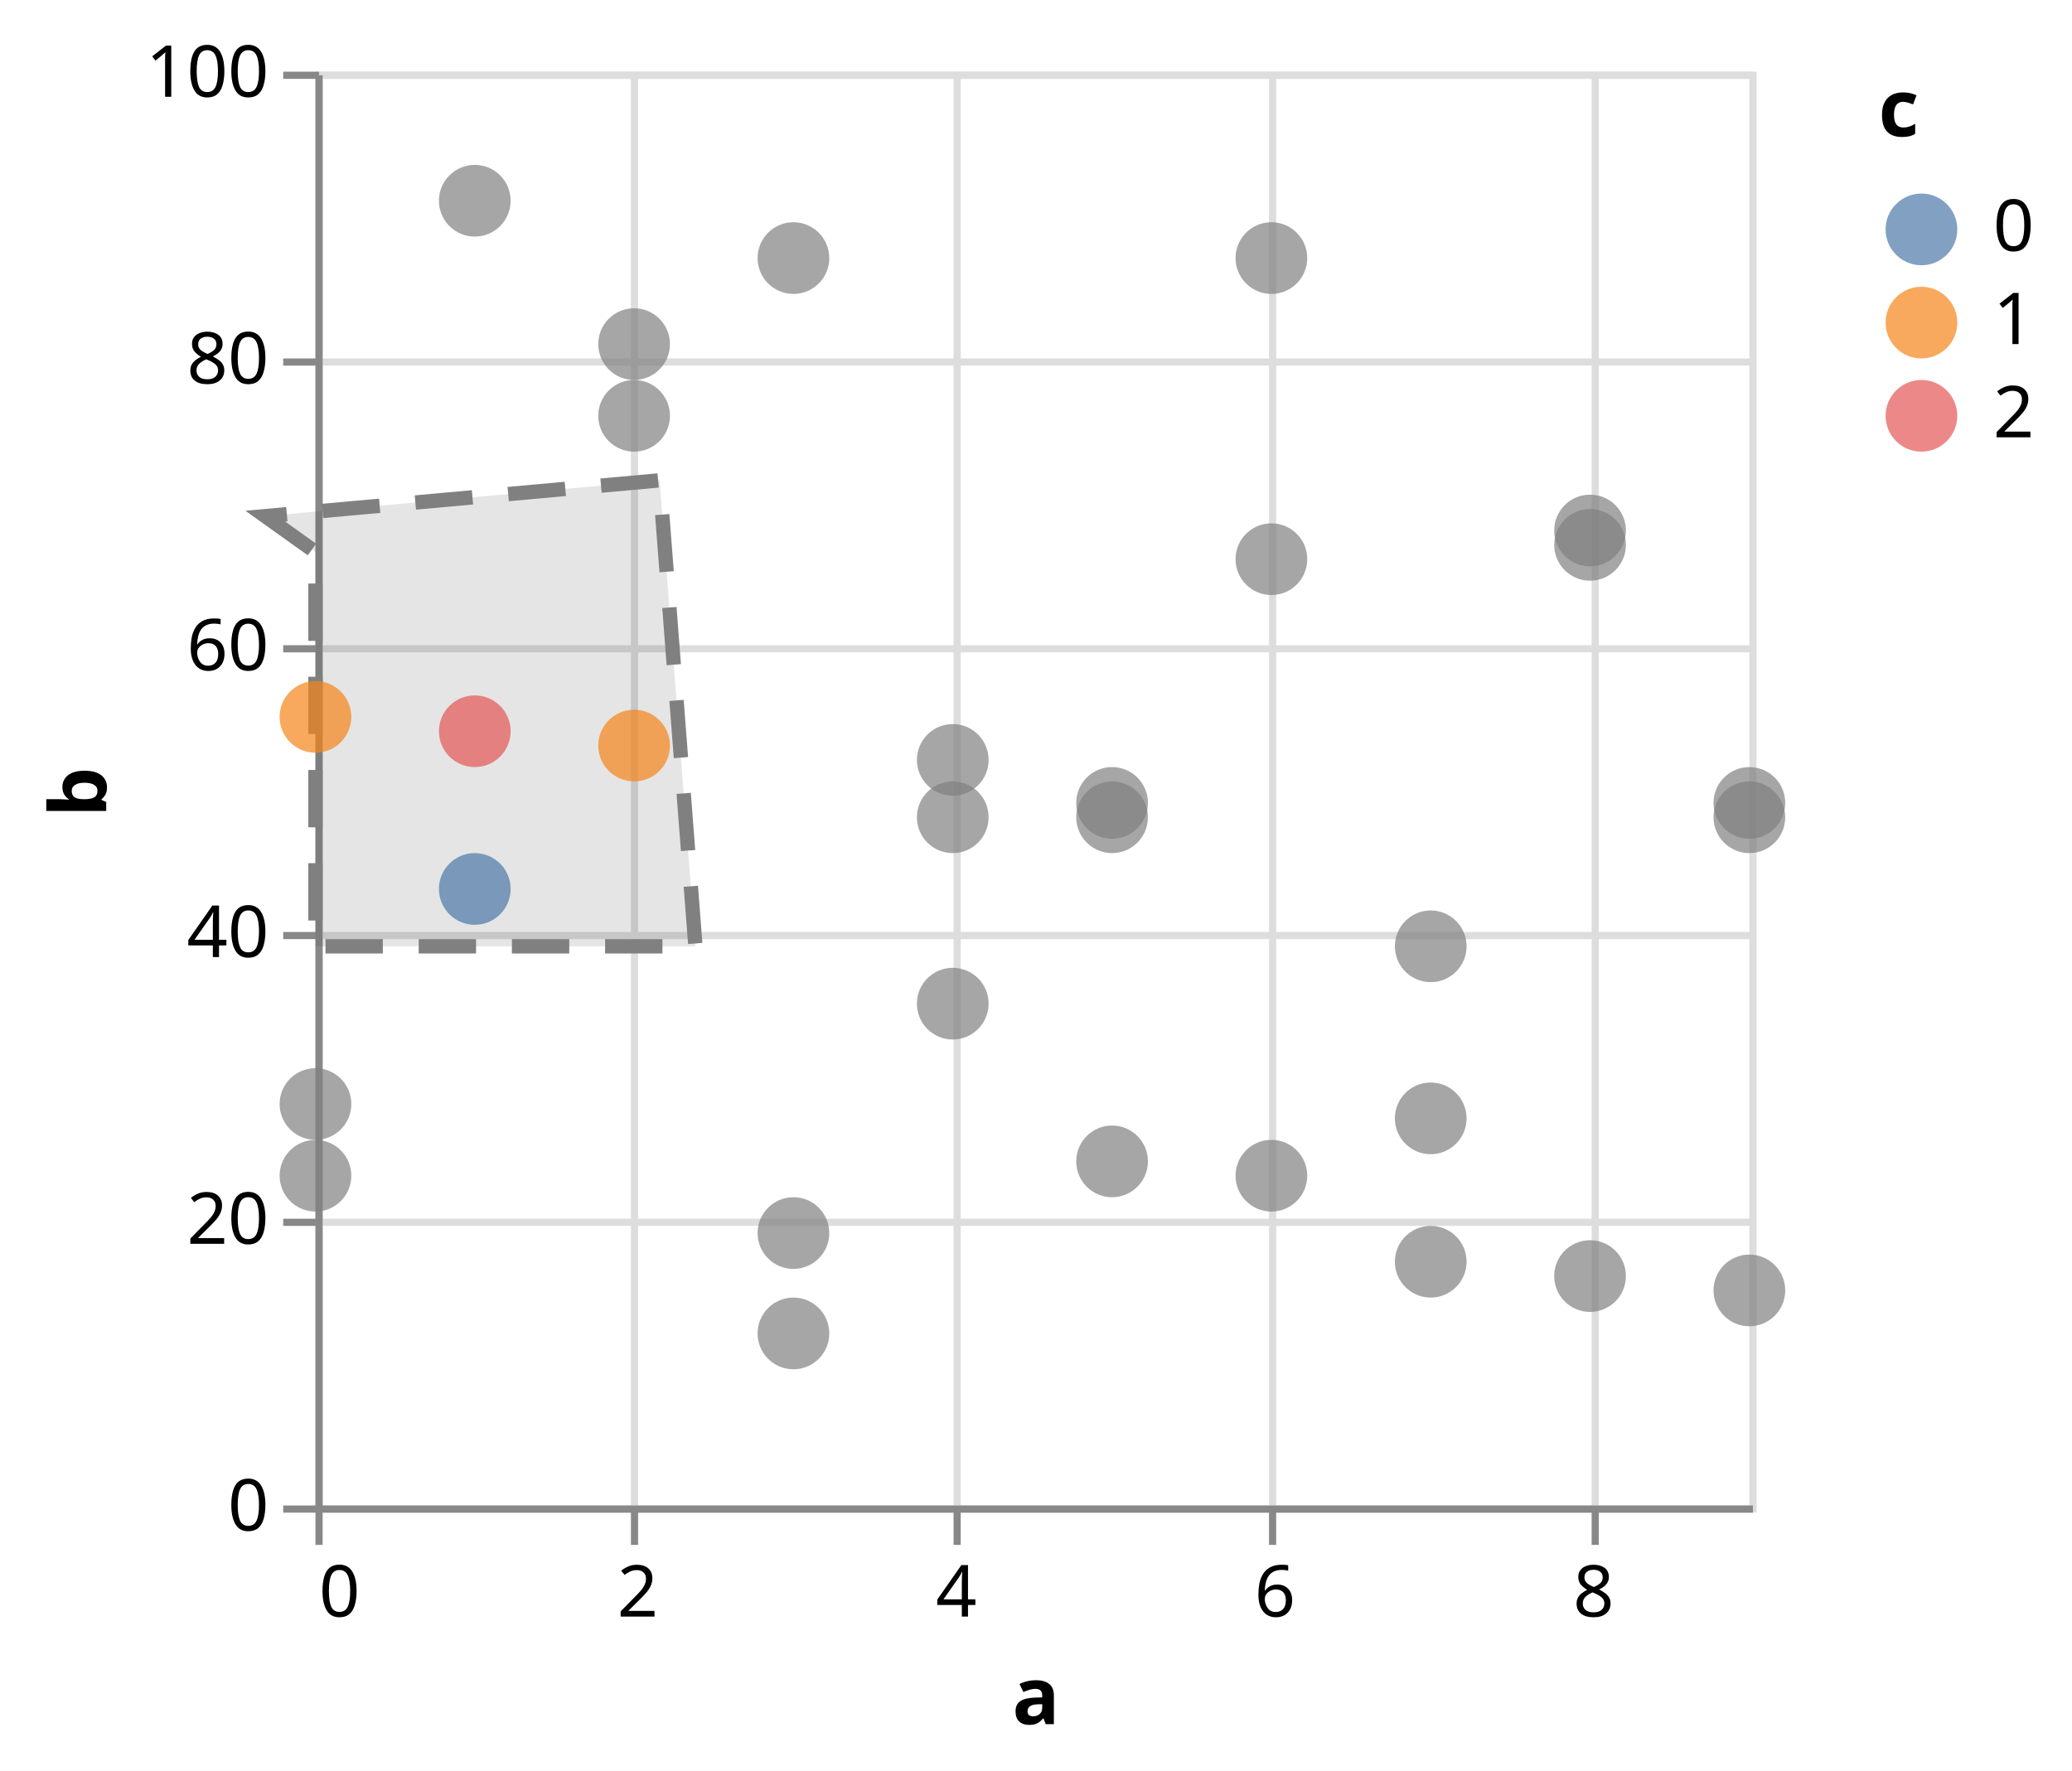
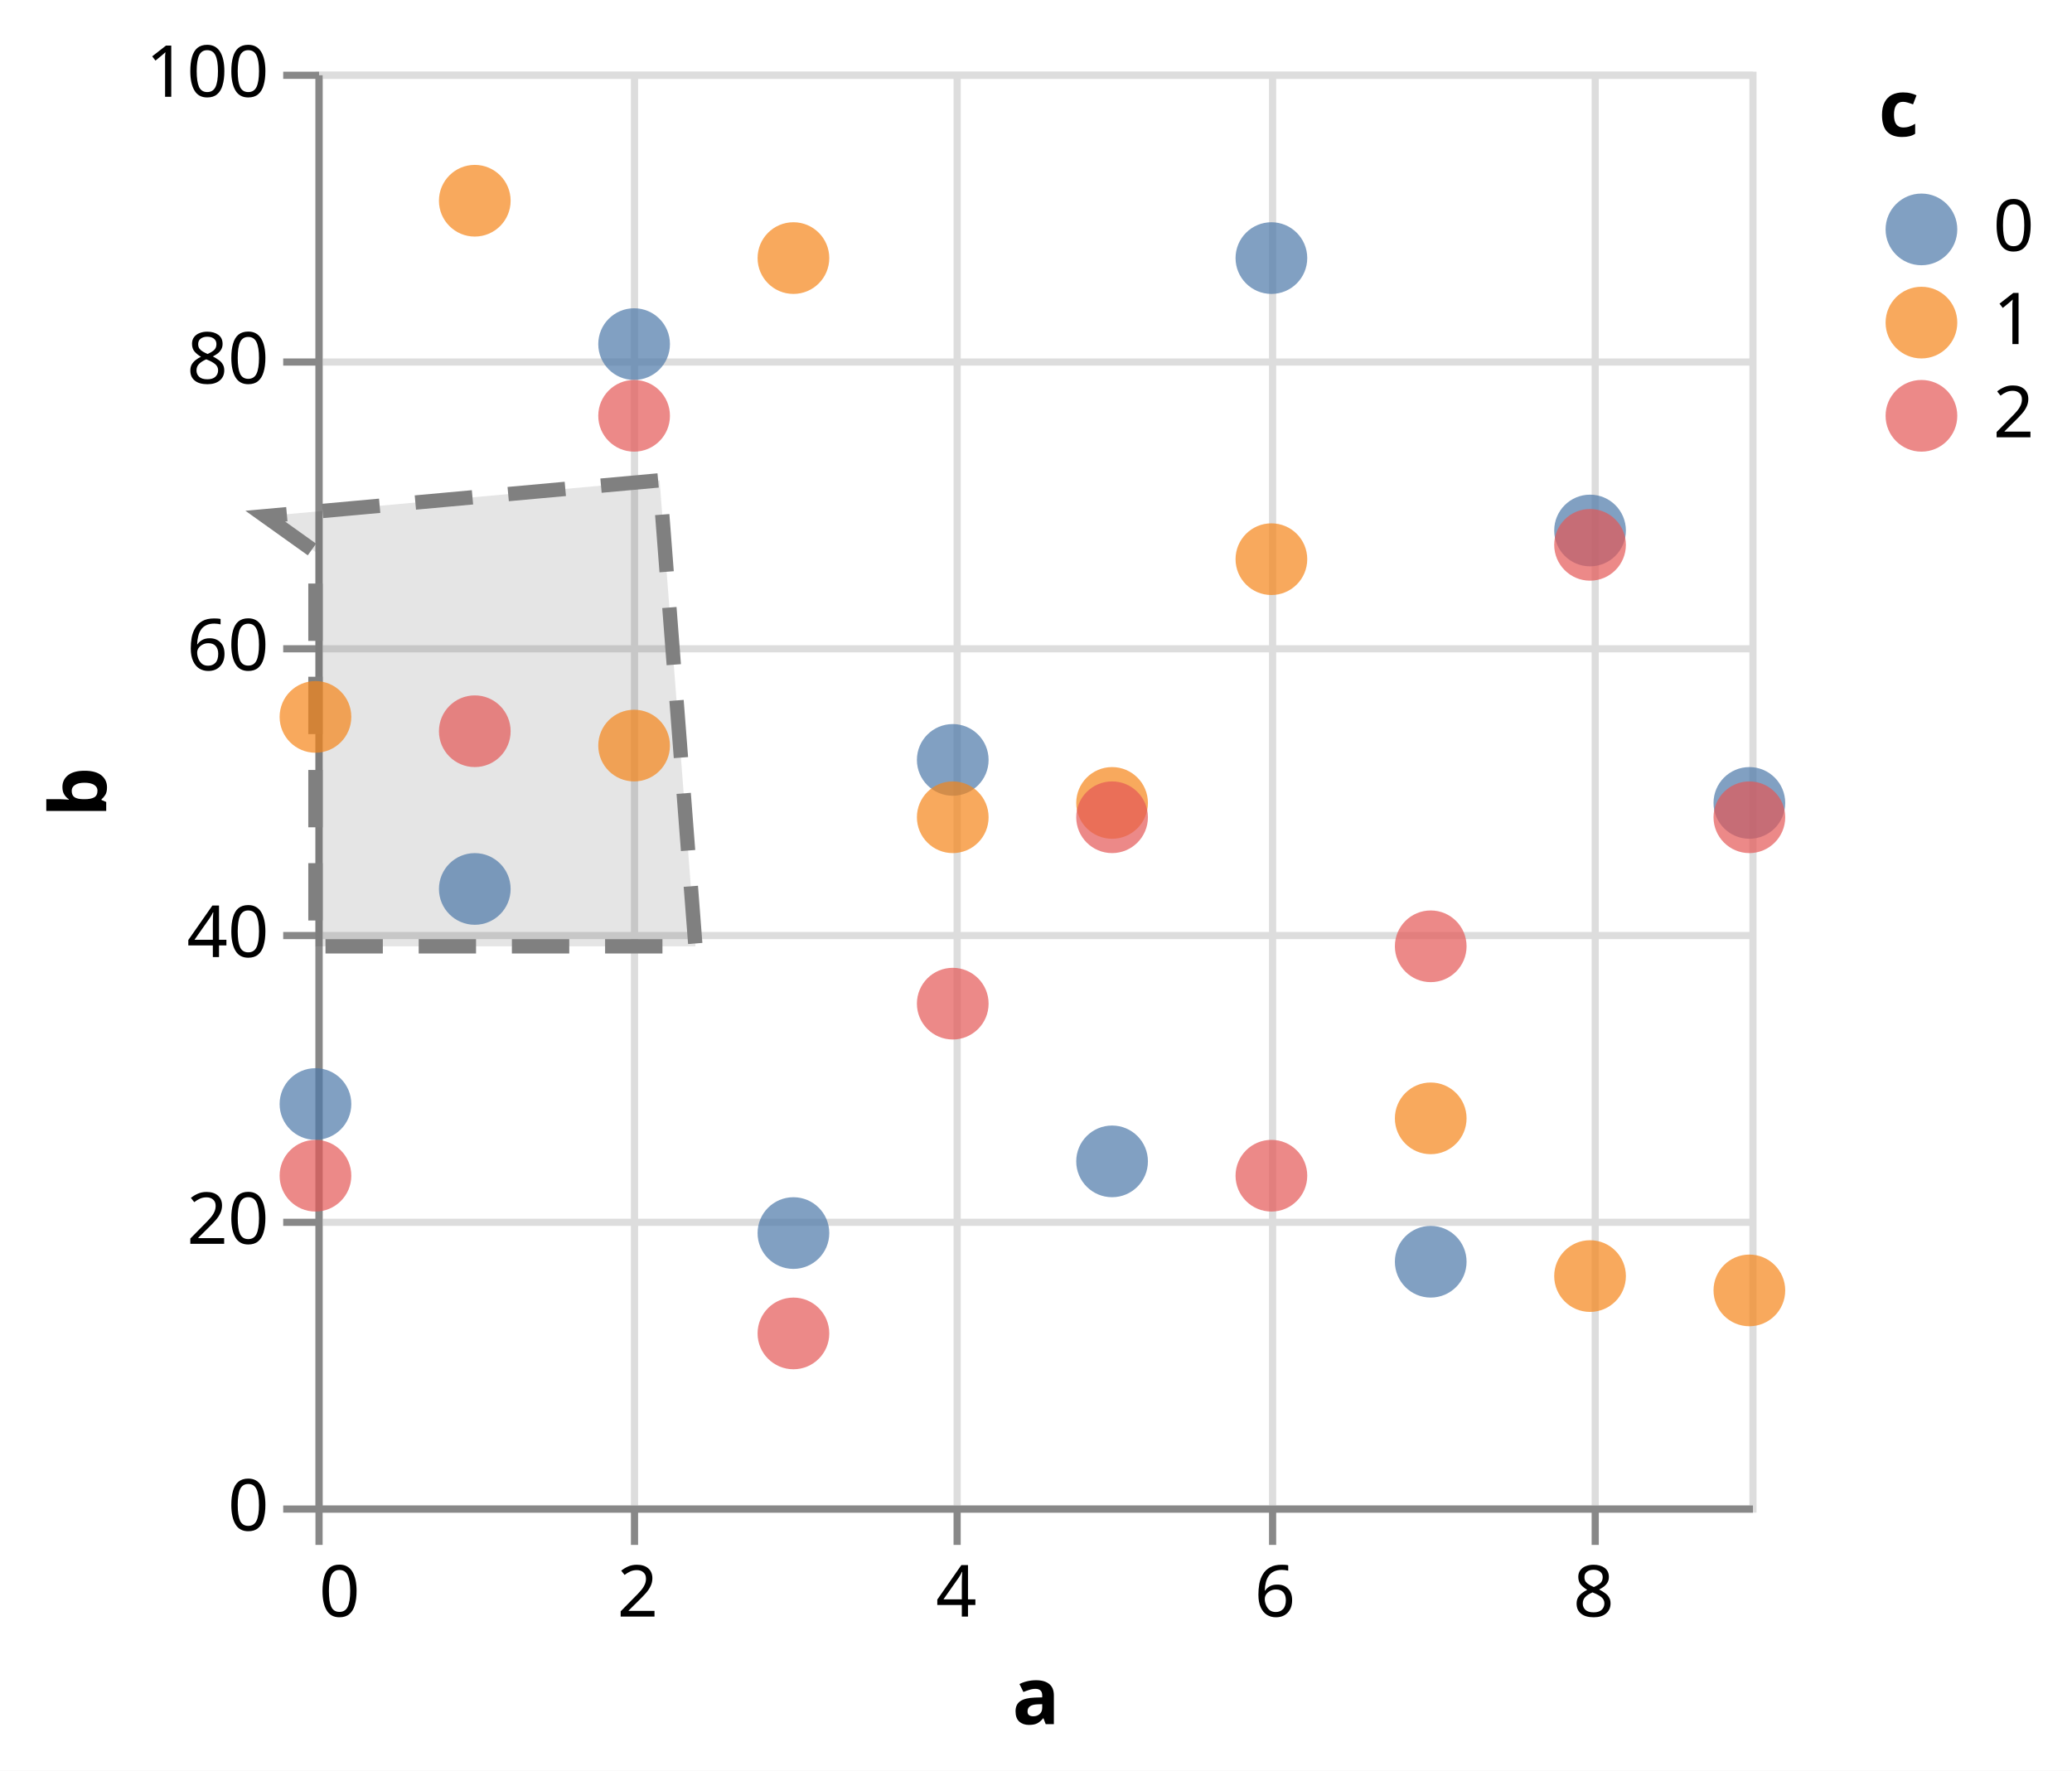
<svg xmlns="http://www.w3.org/2000/svg" version="1.1" class="marks" width="289" height="247" viewBox="0 0 289 247">
  <rect width="289" height="247" fill="white" />
  <g fill="none" stroke-miterlimit="10" transform="translate(44,10)">
    <g class="mark-group role-frame root" role="graphics-object" aria-roledescription="group mark container">
      <g transform="translate(0,0)">
        <path class="background" aria-hidden="true" d="M0.5,0.5h200v200h-200Z" stroke="#ddd" />
        <g>
          <g class="mark-group role-axis" aria-hidden="true">
            <g transform="translate(0.5,200.5)">
              <path class="background" aria-hidden="true" d="M0,0h0v0h0Z" pointer-events="none" />
              <g>
                <g class="mark-rule role-axis-grid" pointer-events="none">
                  <line transform="translate(0,-200)" x2="0" y2="200" stroke="#ddd" stroke-width="1" opacity="1" />
                  <line transform="translate(44,-200)" x2="0" y2="200" stroke="#ddd" stroke-width="1" opacity="1" />
                  <line transform="translate(89,-200)" x2="0" y2="200" stroke="#ddd" stroke-width="1" opacity="1" />
                  <line transform="translate(133,-200)" x2="0" y2="200" stroke="#ddd" stroke-width="1" opacity="1" />
                  <line transform="translate(178,-200)" x2="0" y2="200" stroke="#ddd" stroke-width="1" opacity="1" />
                </g>
              </g>
              <path class="foreground" aria-hidden="true" d="" pointer-events="none" display="none" />
            </g>
          </g>
          <g class="mark-group role-axis" aria-hidden="true">
            <g transform="translate(0.5,0.5)">
              <path class="background" aria-hidden="true" d="M0,0h0v0h0Z" pointer-events="none" />
              <g>
                <g class="mark-rule role-axis-grid" pointer-events="none">
                  <line transform="translate(0,200)" x2="200" y2="0" stroke="#ddd" stroke-width="1" opacity="1" />
                  <line transform="translate(0,160)" x2="200" y2="0" stroke="#ddd" stroke-width="1" opacity="1" />
                  <line transform="translate(0,120)" x2="200" y2="0" stroke="#ddd" stroke-width="1" opacity="1" />
                  <line transform="translate(0,80)" x2="200" y2="0" stroke="#ddd" stroke-width="1" opacity="1" />
                  <line transform="translate(0,40)" x2="200" y2="0" stroke="#ddd" stroke-width="1" opacity="1" />
                  <line transform="translate(0,0)" x2="200" y2="0" stroke="#ddd" stroke-width="1" opacity="1" />
                </g>
              </g>
              <path class="foreground" aria-hidden="true" d="" pointer-events="none" display="none" />
            </g>
          </g>
          <g class="mark-group role-axis" aria-hidden="true">
            <g transform="translate(0.5,200.5)">
              <path class="background" aria-hidden="true" d="M0,0h0v0h0Z" pointer-events="none" />
              <g>
                <g class="mark-rule role-axis-tick" pointer-events="none">
                  <line transform="translate(0,0)" x2="0" y2="5" stroke="#888" stroke-width="1" opacity="1" />
                  <line transform="translate(44,0)" x2="0" y2="5" stroke="#888" stroke-width="1" opacity="1" />
                  <line transform="translate(89,0)" x2="0" y2="5" stroke="#888" stroke-width="1" opacity="1" />
                  <line transform="translate(133,0)" x2="0" y2="5" stroke="#888" stroke-width="1" opacity="1" />
                  <line transform="translate(178,0)" x2="0" y2="5" stroke="#888" stroke-width="1" opacity="1" />
                </g>
                <g class="mark-text role-axis-label" pointer-events="none">
                  <text text-anchor="start" transform="translate(0,15)" font-family="sans-serif" font-size="10px" fill="#000" opacity="1">0</text>
                  <text text-anchor="middle" transform="translate(44.44444,15)" font-family="sans-serif" font-size="10px" fill="#000" opacity="1">2</text>
                  <text text-anchor="middle" transform="translate(88.88889,15)" font-family="sans-serif" font-size="10px" fill="#000" opacity="1">4</text>
                  <text text-anchor="middle" transform="translate(133.3333,15)" font-family="sans-serif" font-size="10px" fill="#000" opacity="1">6</text>
                  <text text-anchor="middle" transform="translate(177.7778,15)" font-family="sans-serif" font-size="10px" fill="#000" opacity="1">8</text>
                </g>
                <g class="mark-rule role-axis-domain" pointer-events="none">
                  <line transform="translate(0,0)" x2="200" y2="0" stroke="#888" stroke-width="1" opacity="1" />
                </g>
                <g class="mark-text role-axis-title" pointer-events="none">
                  <text text-anchor="middle" transform="translate(100,30)" font-family="sans-serif" font-size="11px" font-weight="bold" fill="#000" opacity="1">a</text>
                </g>
              </g>
              <path class="foreground" aria-hidden="true" d="" pointer-events="none" display="none" />
            </g>
          </g>
          <g class="mark-group role-axis" aria-hidden="true">
            <g transform="translate(0.5,0.5)">
              <path class="background" aria-hidden="true" d="M0,0h0v0h0Z" pointer-events="none" />
              <g>
                <g class="mark-rule role-axis-tick" pointer-events="none">
                  <line transform="translate(0,200)" x2="-5" y2="0" stroke="#888" stroke-width="1" opacity="1" />
                  <line transform="translate(0,160)" x2="-5" y2="0" stroke="#888" stroke-width="1" opacity="1" />
                  <line transform="translate(0,120)" x2="-5" y2="0" stroke="#888" stroke-width="1" opacity="1" />
                  <line transform="translate(0,80)" x2="-5" y2="0" stroke="#888" stroke-width="1" opacity="1" />
                  <line transform="translate(0,40)" x2="-5" y2="0" stroke="#888" stroke-width="1" opacity="1" />
                  <line transform="translate(0,0)" x2="-5" y2="0" stroke="#888" stroke-width="1" opacity="1" />
                </g>
                <g class="mark-text role-axis-label" pointer-events="none">
                  <text text-anchor="end" transform="translate(-7,203)" font-family="sans-serif" font-size="10px" fill="#000" opacity="1">0</text>
                  <text text-anchor="end" transform="translate(-7,163)" font-family="sans-serif" font-size="10px" fill="#000" opacity="1">20</text>
                  <text text-anchor="end" transform="translate(-7,123)" font-family="sans-serif" font-size="10px" fill="#000" opacity="1">40</text>
                  <text text-anchor="end" transform="translate(-7,83)" font-family="sans-serif" font-size="10px" fill="#000" opacity="1">60</text>
                  <text text-anchor="end" transform="translate(-7,43)" font-family="sans-serif" font-size="10px" fill="#000" opacity="1">80</text>
                  <text text-anchor="end" transform="translate(-7,3)" font-family="sans-serif" font-size="10px" fill="#000" opacity="1">100</text>
                </g>
                <g class="mark-rule role-axis-domain" pointer-events="none">
                  <line transform="translate(0,200)" x2="0" y2="-200" stroke="#888" stroke-width="1" opacity="1" />
                </g>
                <g class="mark-text role-axis-title" pointer-events="none">
                  <text text-anchor="middle" transform="translate(-27.68457,100) rotate(-90) translate(0,-2)" font-family="sans-serif" font-size="11px" font-weight="bold" fill="#000" opacity="1">b</text>
                </g>
              </g>
              <path class="foreground" aria-hidden="true" d="" pointer-events="none" display="none" />
            </g>
          </g>
          <g class="mark-path role-mark sel_brush" role="graphics-symbol" aria-roledescription="path mark container">
            <path transform="translate(0,0)" d="M -7,62 L 0,67 L 0,122 L 53,122 L 48,57  Z" fill="#333" fill-opacity="0.125" stroke="gray" stroke-width="2" stroke-dasharray="8,5" />
          </g>
          <g class="mark-symbol role-mark marks" role="graphics-symbol" aria-roledescription="symbol mark container">
-             <path transform="translate(0,144)" d="M5,0A5,5,0,1,1,-5,0A5,5,0,1,1,5,0" fill="grey" stroke-width="2" opacity="0.7" />
+             <path transform="translate(0,144)" d="M5,0A5,5,0,1,1,-5,0A5,5,0,1,1,5,0" fill="#4c78a8" stroke-width="2" opacity="0.7" />
            <path transform="translate(0,90)" d="M5,0A5,5,0,1,1,-5,0A5,5,0,1,1,5,0" fill="#f58518" stroke-width="2" opacity="0.7" />
-             <path transform="translate(0,154)" d="M5,0A5,5,0,1,1,-5,0A5,5,0,1,1,5,0" fill="grey" stroke-width="2" opacity="0.7" />
+             <path transform="translate(0,154)" d="M5,0A5,5,0,1,1,-5,0A5,5,0,1,1,5,0" fill="#e45756" stroke-width="2" opacity="0.7" />
            <path transform="translate(22.22222,114)" d="M5,0A5,5,0,1,1,-5,0A5,5,0,1,1,5,0" fill="#4c78a8" stroke-width="2" opacity="0.7" />
-             <path transform="translate(22.22222,18)" d="M5,0A5,5,0,1,1,-5,0A5,5,0,1,1,5,0" fill="grey" stroke-width="2" opacity="0.7" />
+             <path transform="translate(22.22222,18)" d="M5,0A5,5,0,1,1,-5,0A5,5,0,1,1,5,0" fill="#f58518" stroke-width="2" opacity="0.7" />
            <path transform="translate(22.22222,92)" d="M5,0A5,5,0,1,1,-5,0A5,5,0,1,1,5,0" fill="#e45756" stroke-width="2" opacity="0.7" />
-             <path transform="translate(44.44444,38)" d="M5,0A5,5,0,1,1,-5,0A5,5,0,1,1,5,0" fill="grey" stroke-width="2" opacity="0.7" />
+             <path transform="translate(44.44444,38)" d="M5,0A5,5,0,1,1,-5,0A5,5,0,1,1,5,0" fill="#4c78a8" stroke-width="2" opacity="0.7" />
            <path transform="translate(44.44444,94)" d="M5,0A5,5,0,1,1,-5,0A5,5,0,1,1,5,0" fill="#f58518" stroke-width="2" opacity="0.7" />
-             <path transform="translate(44.44444,48)" d="M5,0A5,5,0,1,1,-5,0A5,5,0,1,1,5,0" fill="grey" stroke-width="2" opacity="0.7" />
-             <path transform="translate(66.66667,162)" d="M5,0A5,5,0,1,1,-5,0A5,5,0,1,1,5,0" fill="grey" stroke-width="2" opacity="0.7" />
-             <path transform="translate(66.66667,26)" d="M5,0A5,5,0,1,1,-5,0A5,5,0,1,1,5,0" fill="grey" stroke-width="2" opacity="0.7" />
-             <path transform="translate(66.66667,176)" d="M5,0A5,5,0,1,1,-5,0A5,5,0,1,1,5,0" fill="grey" stroke-width="2" opacity="0.7" />
-             <path transform="translate(88.88889,96)" d="M5,0A5,5,0,1,1,-5,0A5,5,0,1,1,5,0" fill="grey" stroke-width="2" opacity="0.7" />
-             <path transform="translate(88.88889,104)" d="M5,0A5,5,0,1,1,-5,0A5,5,0,1,1,5,0" fill="grey" stroke-width="2" opacity="0.7" />
-             <path transform="translate(88.88889,130)" d="M5,0A5,5,0,1,1,-5,0A5,5,0,1,1,5,0" fill="grey" stroke-width="2" opacity="0.7" />
-             <path transform="translate(111.1111,152)" d="M5,0A5,5,0,1,1,-5,0A5,5,0,1,1,5,0" fill="grey" stroke-width="2" opacity="0.7" />
-             <path transform="translate(111.1111,102)" d="M5,0A5,5,0,1,1,-5,0A5,5,0,1,1,5,0" fill="grey" stroke-width="2" opacity="0.7" />
-             <path transform="translate(111.1111,104)" d="M5,0A5,5,0,1,1,-5,0A5,5,0,1,1,5,0" fill="grey" stroke-width="2" opacity="0.7" />
-             <path transform="translate(133.3333,26)" d="M5,0A5,5,0,1,1,-5,0A5,5,0,1,1,5,0" fill="grey" stroke-width="2" opacity="0.7" />
-             <path transform="translate(133.3333,68)" d="M5,0A5,5,0,1,1,-5,0A5,5,0,1,1,5,0" fill="grey" stroke-width="2" opacity="0.7" />
-             <path transform="translate(133.3333,154)" d="M5,0A5,5,0,1,1,-5,0A5,5,0,1,1,5,0" fill="grey" stroke-width="2" opacity="0.7" />
-             <path transform="translate(155.5556,166)" d="M5,0A5,5,0,1,1,-5,0A5,5,0,1,1,5,0" fill="grey" stroke-width="2" opacity="0.7" />
-             <path transform="translate(155.5556,146)" d="M5,0A5,5,0,1,1,-5,0A5,5,0,1,1,5,0" fill="grey" stroke-width="2" opacity="0.7" />
-             <path transform="translate(155.5556,122)" d="M5,0A5,5,0,1,1,-5,0A5,5,0,1,1,5,0" fill="grey" stroke-width="2" opacity="0.7" />
-             <path transform="translate(177.7778,64)" d="M5,0A5,5,0,1,1,-5,0A5,5,0,1,1,5,0" fill="grey" stroke-width="2" opacity="0.7" />
-             <path transform="translate(177.7778,168)" d="M5,0A5,5,0,1,1,-5,0A5,5,0,1,1,5,0" fill="grey" stroke-width="2" opacity="0.7" />
-             <path transform="translate(177.7778,66)" d="M5,0A5,5,0,1,1,-5,0A5,5,0,1,1,5,0" fill="grey" stroke-width="2" opacity="0.7" />
-             <path transform="translate(200,102)" d="M5,0A5,5,0,1,1,-5,0A5,5,0,1,1,5,0" fill="grey" stroke-width="2" opacity="0.7" />
-             <path transform="translate(200,170)" d="M5,0A5,5,0,1,1,-5,0A5,5,0,1,1,5,0" fill="grey" stroke-width="2" opacity="0.7" />
-             <path transform="translate(200,104)" d="M5,0A5,5,0,1,1,-5,0A5,5,0,1,1,5,0" fill="grey" stroke-width="2" opacity="0.7" />
+             <path transform="translate(44.44444,48)" d="M5,0A5,5,0,1,1,-5,0A5,5,0,1,1,5,0" fill="#e45756" stroke-width="2" opacity="0.7" />
+             <path transform="translate(66.66667,162)" d="M5,0A5,5,0,1,1,-5,0A5,5,0,1,1,5,0" fill="#4c78a8" stroke-width="2" opacity="0.7" />
+             <path transform="translate(66.66667,26)" d="M5,0A5,5,0,1,1,-5,0A5,5,0,1,1,5,0" fill="#f58518" stroke-width="2" opacity="0.7" />
+             <path transform="translate(66.66667,176)" d="M5,0A5,5,0,1,1,-5,0A5,5,0,1,1,5,0" fill="#e45756" stroke-width="2" opacity="0.7" />
+             <path transform="translate(88.88889,96)" d="M5,0A5,5,0,1,1,-5,0A5,5,0,1,1,5,0" fill="#4c78a8" stroke-width="2" opacity="0.7" />
+             <path transform="translate(88.88889,104)" d="M5,0A5,5,0,1,1,-5,0A5,5,0,1,1,5,0" fill="#f58518" stroke-width="2" opacity="0.7" />
+             <path transform="translate(88.88889,130)" d="M5,0A5,5,0,1,1,-5,0A5,5,0,1,1,5,0" fill="#e45756" stroke-width="2" opacity="0.7" />
+             <path transform="translate(111.1111,152)" d="M5,0A5,5,0,1,1,-5,0A5,5,0,1,1,5,0" fill="#4c78a8" stroke-width="2" opacity="0.7" />
+             <path transform="translate(111.1111,102)" d="M5,0A5,5,0,1,1,-5,0A5,5,0,1,1,5,0" fill="#f58518" stroke-width="2" opacity="0.7" />
+             <path transform="translate(111.1111,104)" d="M5,0A5,5,0,1,1,-5,0A5,5,0,1,1,5,0" fill="#e45756" stroke-width="2" opacity="0.7" />
+             <path transform="translate(133.3333,26)" d="M5,0A5,5,0,1,1,-5,0A5,5,0,1,1,5,0" fill="#4c78a8" stroke-width="2" opacity="0.7" />
+             <path transform="translate(133.3333,68)" d="M5,0A5,5,0,1,1,-5,0A5,5,0,1,1,5,0" fill="#f58518" stroke-width="2" opacity="0.7" />
+             <path transform="translate(133.3333,154)" d="M5,0A5,5,0,1,1,-5,0A5,5,0,1,1,5,0" fill="#e45756" stroke-width="2" opacity="0.7" />
+             <path transform="translate(155.5556,166)" d="M5,0A5,5,0,1,1,-5,0A5,5,0,1,1,5,0" fill="#4c78a8" stroke-width="2" opacity="0.7" />
+             <path transform="translate(155.5556,146)" d="M5,0A5,5,0,1,1,-5,0A5,5,0,1,1,5,0" fill="#f58518" stroke-width="2" opacity="0.7" />
+             <path transform="translate(155.5556,122)" d="M5,0A5,5,0,1,1,-5,0A5,5,0,1,1,5,0" fill="#e45756" stroke-width="2" opacity="0.7" />
+             <path transform="translate(177.7778,64)" d="M5,0A5,5,0,1,1,-5,0A5,5,0,1,1,5,0" fill="#4c78a8" stroke-width="2" opacity="0.7" />
+             <path transform="translate(177.7778,168)" d="M5,0A5,5,0,1,1,-5,0A5,5,0,1,1,5,0" fill="#f58518" stroke-width="2" opacity="0.7" />
+             <path transform="translate(177.7778,66)" d="M5,0A5,5,0,1,1,-5,0A5,5,0,1,1,5,0" fill="#e45756" stroke-width="2" opacity="0.7" />
+             <path transform="translate(200,102)" d="M5,0A5,5,0,1,1,-5,0A5,5,0,1,1,5,0" fill="#4c78a8" stroke-width="2" opacity="0.7" />
+             <path transform="translate(200,170)" d="M5,0A5,5,0,1,1,-5,0A5,5,0,1,1,5,0" fill="#f58518" stroke-width="2" opacity="0.7" />
+             <path transform="translate(200,104)" d="M5,0A5,5,0,1,1,-5,0A5,5,0,1,1,5,0" fill="#e45756" stroke-width="2" opacity="0.7" />
          </g>
          <g class="mark-group role-legend" aria-hidden="true">
            <g transform="translate(218,0)">
              <path class="background" aria-hidden="true" d="M0,0h22v53h-22Z" pointer-events="none" />
              <g>
                <g class="mark-group role-legend-entry">
                  <g transform="translate(0,16)">
                    <path class="background" aria-hidden="true" d="M0,0h0v0h0Z" pointer-events="none" />
                    <g>
                      <g class="mark-group role-scope" role="graphics-object" aria-roledescription="group mark container">
                        <g transform="translate(0,0)">
                          <path class="background" aria-hidden="true" d="M0,0h21.562v11h-21.562Z" pointer-events="none" opacity="1" />
                          <g>
                            <g class="mark-symbol role-legend-symbol" pointer-events="none">
                              <path transform="translate(6,6)" d="M5,0A5,5,0,1,1,-5,0A5,5,0,1,1,5,0" fill="#4c78a8" stroke-width="1.5" opacity="0.7" />
                            </g>
                            <g class="mark-text role-legend-label" pointer-events="none">
                              <text text-anchor="start" transform="translate(16,9)" font-family="sans-serif" font-size="10px" fill="#000" opacity="1">0</text>
                            </g>
                          </g>
                          <path class="foreground" aria-hidden="true" d="" pointer-events="none" display="none" />
                        </g>
                        <g transform="translate(0,13)">
                          <path class="background" aria-hidden="true" d="M0,0h21.562v11h-21.562Z" pointer-events="none" opacity="1" />
                          <g>
                            <g class="mark-symbol role-legend-symbol" pointer-events="none">
                              <path transform="translate(6,6)" d="M5,0A5,5,0,1,1,-5,0A5,5,0,1,1,5,0" fill="#f58518" stroke-width="1.5" opacity="0.7" />
                            </g>
                            <g class="mark-text role-legend-label" pointer-events="none">
                              <text text-anchor="start" transform="translate(16,9)" font-family="sans-serif" font-size="10px" fill="#000" opacity="1">1</text>
                            </g>
                          </g>
                          <path class="foreground" aria-hidden="true" d="" pointer-events="none" display="none" />
                        </g>
                        <g transform="translate(0,26)">
                          <path class="background" aria-hidden="true" d="M0,0h21.562v11h-21.562Z" pointer-events="none" opacity="1" />
                          <g>
                            <g class="mark-symbol role-legend-symbol" pointer-events="none">
                              <path transform="translate(6,6)" d="M5,0A5,5,0,1,1,-5,0A5,5,0,1,1,5,0" fill="#e45756" stroke-width="1.5" opacity="0.7" />
                            </g>
                            <g class="mark-text role-legend-label" pointer-events="none">
                              <text text-anchor="start" transform="translate(16,9)" font-family="sans-serif" font-size="10px" fill="#000" opacity="1">2</text>
                            </g>
                          </g>
                          <path class="foreground" aria-hidden="true" d="" pointer-events="none" display="none" />
                        </g>
                      </g>
                    </g>
                    <path class="foreground" aria-hidden="true" d="" pointer-events="none" display="none" />
                  </g>
                </g>
                <g class="mark-text role-legend-title" pointer-events="none">
                  <text text-anchor="start" transform="translate(0,9)" font-family="sans-serif" font-size="11px" font-weight="bold" fill="#000" opacity="1">c</text>
                </g>
              </g>
              <path class="foreground" aria-hidden="true" d="" pointer-events="none" display="none" />
            </g>
          </g>
        </g>
        <path class="foreground" aria-hidden="true" d="" display="none" />
      </g>
    </g>
  </g>
</svg>
